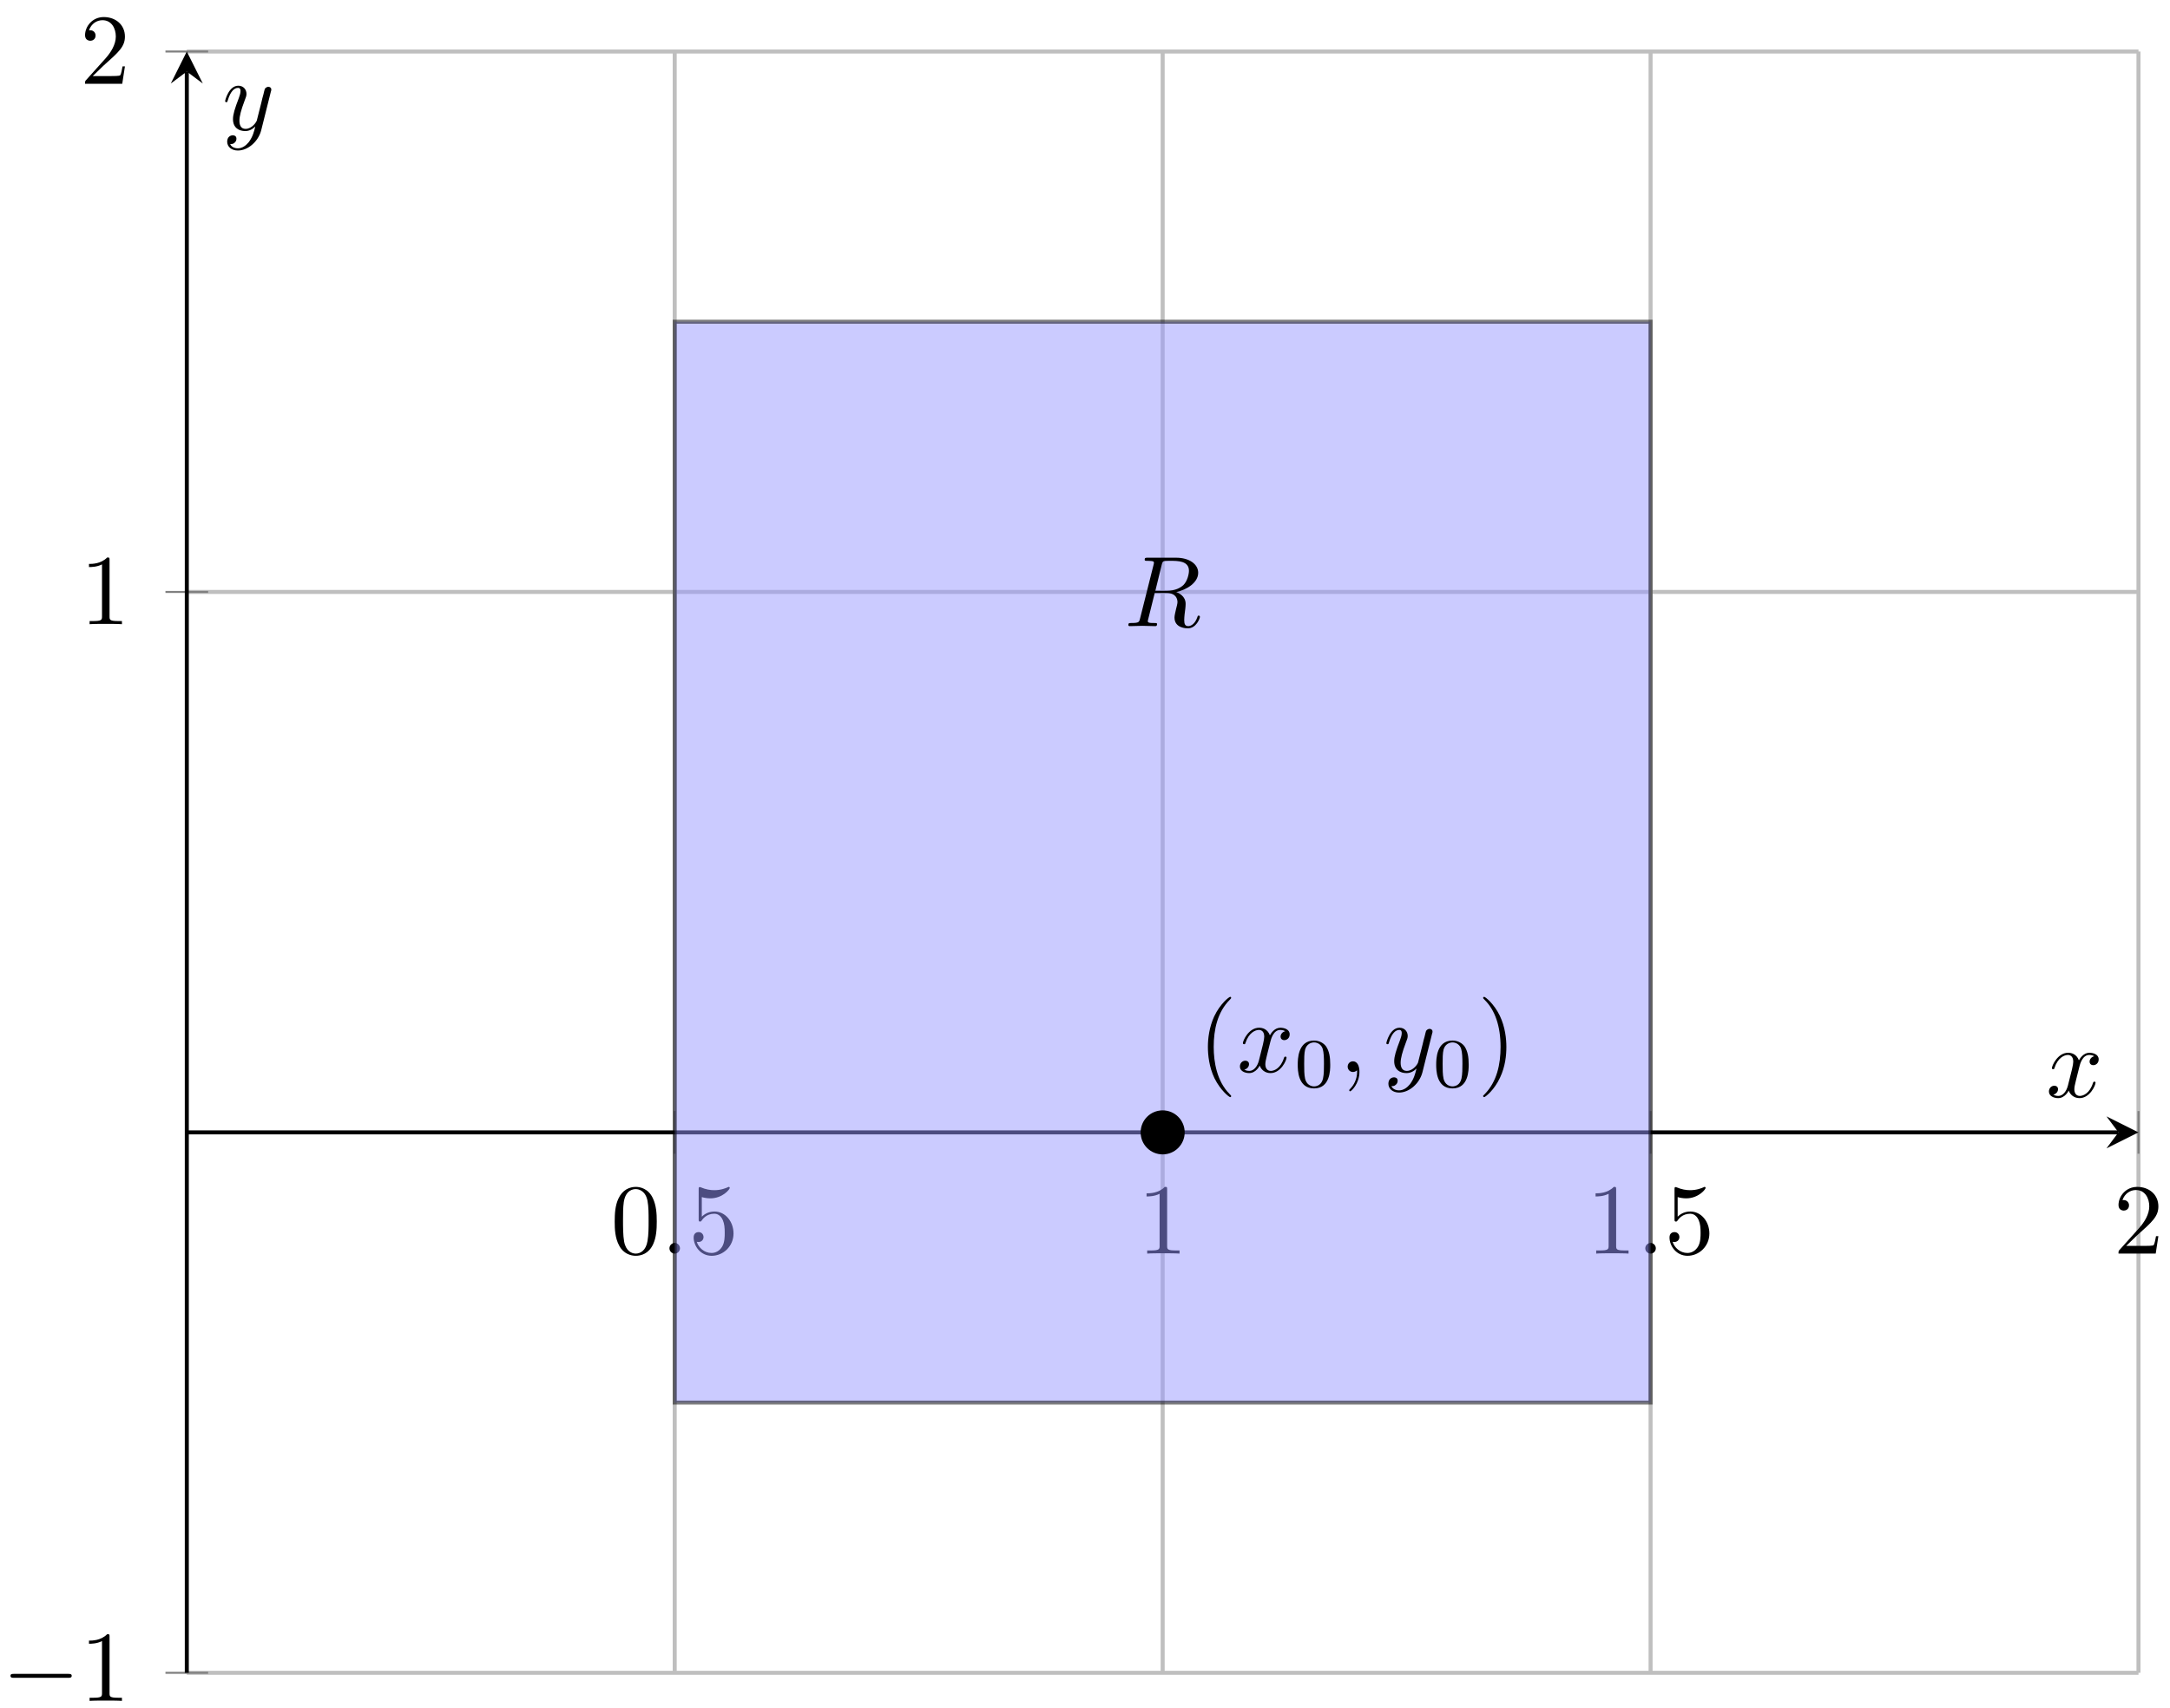
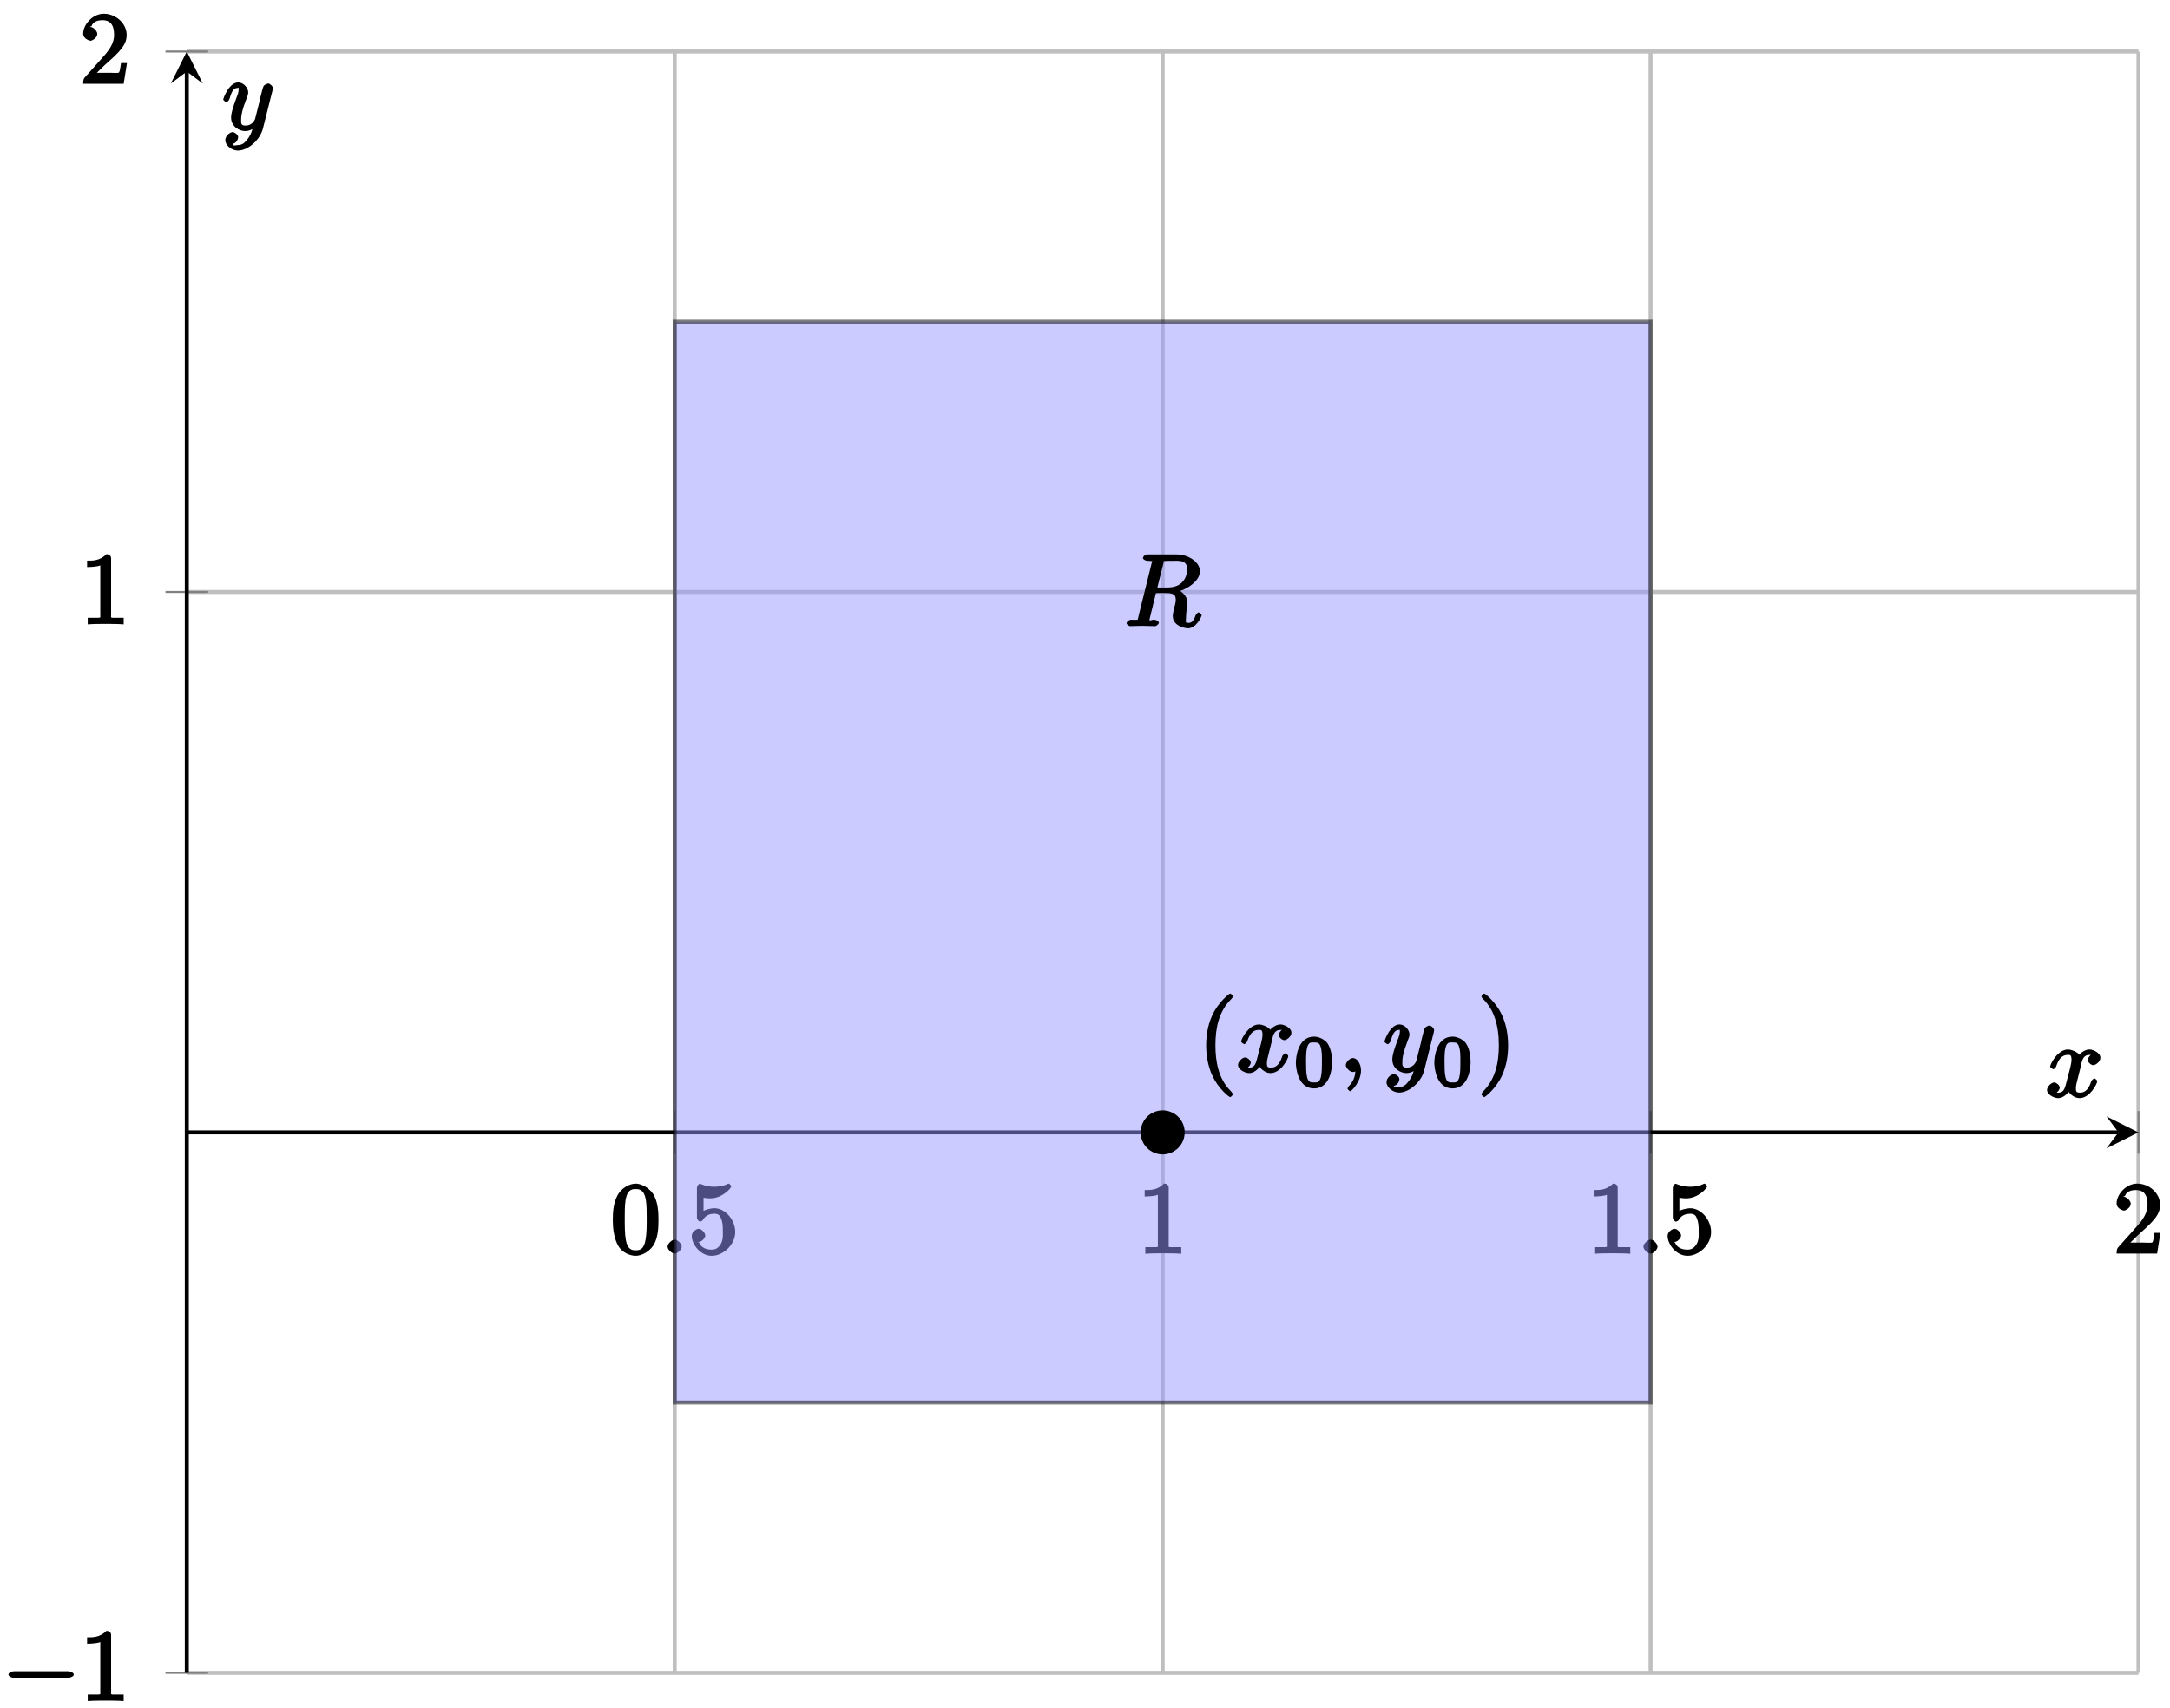
<svg xmlns="http://www.w3.org/2000/svg" xmlns:xlink="http://www.w3.org/1999/xlink" width="216pt" height="170pt" viewBox="0 0 216 170" version="1.1">
  <defs>
    <g>
      <symbol overflow="visible" id="glyph0-0">
        <path style="stroke:none;" d="" />
      </symbol>
      <symbol overflow="visible" id="glyph0-1">
-         <path style="stroke:none;" d="M 4.578 -3.188 C 4.578 -3.984 4.531 -4.781 4.188 -5.516 C 3.734 -6.484 2.906 -6.641 2.5 -6.641 C 1.891 -6.641 1.172 -6.375 0.75 -5.453 C 0.438 -4.766 0.391 -3.984 0.391 -3.188 C 0.391 -2.438 0.422 -1.547 0.844 -0.781 C 1.266 0.016 2 0.219 2.484 0.219 C 3.016 0.219 3.781 0.016 4.219 -0.938 C 4.531 -1.625 4.578 -2.406 4.578 -3.188 Z M 2.484 0 C 2.094 0 1.5 -0.25 1.328 -1.203 C 1.219 -1.797 1.219 -2.719 1.219 -3.312 C 1.219 -3.953 1.219 -4.609 1.297 -5.141 C 1.484 -6.328 2.234 -6.422 2.484 -6.422 C 2.812 -6.422 3.469 -6.234 3.656 -5.25 C 3.766 -4.688 3.766 -3.938 3.766 -3.312 C 3.766 -2.562 3.766 -1.891 3.656 -1.25 C 3.5 -0.297 2.938 0 2.484 0 Z M 2.484 0 " />
+         <path style="stroke:none;" d="M 4.75 -3.344 C 4.75 -4.141 4.703 -4.938 4.359 -5.688 C 3.891 -6.641 2.906 -6.969 2.5 -6.969 C 1.891 -6.969 0.984 -6.547 0.578 -5.609 C 0.266 -4.922 0.203 -4.141 0.203 -3.344 C 0.203 -2.609 0.297 -1.594 0.703 -0.844 C 1.141 -0.031 2 0.219 2.484 0.219 C 3.016 0.219 3.953 -0.156 4.391 -1.094 C 4.703 -1.781 4.75 -2.562 4.75 -3.344 Z M 2.484 -0.328 C 2.094 -0.328 1.672 -0.406 1.5 -1.359 C 1.391 -1.969 1.391 -2.875 1.391 -3.469 C 1.391 -4.109 1.391 -4.766 1.469 -5.297 C 1.656 -6.484 2.234 -6.422 2.484 -6.422 C 2.812 -6.422 3.297 -6.406 3.484 -5.406 C 3.578 -4.859 3.578 -4.094 3.578 -3.469 C 3.578 -2.719 3.578 -2.047 3.469 -1.406 C 3.312 -0.453 2.938 -0.328 2.484 -0.328 Z M 2.484 -0.328 " />
      </symbol>
      <symbol overflow="visible" id="glyph0-2">
-         <path style="stroke:none;" d="M 4.469 -2 C 4.469 -3.188 3.656 -4.188 2.578 -4.188 C 2.109 -4.188 1.672 -4.031 1.312 -3.672 L 1.312 -5.625 C 1.516 -5.562 1.844 -5.5 2.156 -5.5 C 3.391 -5.5 4.094 -6.406 4.094 -6.531 C 4.094 -6.594 4.062 -6.641 3.984 -6.641 C 3.984 -6.641 3.953 -6.641 3.906 -6.609 C 3.703 -6.516 3.219 -6.312 2.547 -6.312 C 2.156 -6.312 1.688 -6.391 1.219 -6.594 C 1.141 -6.625 1.125 -6.625 1.109 -6.625 C 1 -6.625 1 -6.547 1 -6.391 L 1 -3.438 C 1 -3.266 1 -3.188 1.141 -3.188 C 1.219 -3.188 1.234 -3.203 1.281 -3.266 C 1.391 -3.422 1.75 -3.969 2.562 -3.969 C 3.078 -3.969 3.328 -3.516 3.406 -3.328 C 3.562 -2.953 3.594 -2.578 3.594 -2.078 C 3.594 -1.719 3.594 -1.125 3.344 -0.703 C 3.109 -0.312 2.734 -0.062 2.281 -0.062 C 1.562 -0.062 0.984 -0.594 0.812 -1.172 C 0.844 -1.172 0.875 -1.156 0.984 -1.156 C 1.312 -1.156 1.484 -1.406 1.484 -1.641 C 1.484 -1.891 1.312 -2.141 0.984 -2.141 C 0.844 -2.141 0.5 -2.062 0.5 -1.609 C 0.5 -0.75 1.188 0.219 2.297 0.219 C 3.453 0.219 4.469 -0.734 4.469 -2 Z M 4.469 -2 " />
+         <path style="stroke:none;" d="M 4.641 -2.156 C 4.641 -3.344 3.656 -4.516 2.578 -4.516 C 2.109 -4.516 1.547 -4.312 1.484 -4.25 L 1.484 -5.562 C 1.516 -5.562 1.844 -5.5 2.156 -5.5 C 3.391 -5.5 4.25 -6.562 4.25 -6.688 C 4.25 -6.75 4.062 -6.969 3.984 -6.969 C 3.984 -6.969 3.828 -6.922 3.75 -6.875 C 3.703 -6.844 3.219 -6.656 2.547 -6.656 C 2.156 -6.656 1.688 -6.719 1.219 -6.922 C 1.141 -6.953 1.125 -6.953 1.109 -6.953 C 1 -6.953 0.828 -6.703 0.828 -6.547 L 0.828 -3.594 C 0.828 -3.422 1 -3.188 1.141 -3.188 C 1.219 -3.188 1.359 -3.266 1.391 -3.312 C 1.5 -3.484 1.75 -3.969 2.562 -3.969 C 3.078 -3.969 3.156 -3.672 3.234 -3.484 C 3.391 -3.125 3.406 -2.734 3.406 -2.234 C 3.406 -1.891 3.453 -1.406 3.219 -0.984 C 2.984 -0.594 2.734 -0.391 2.281 -0.391 C 1.562 -0.391 1.156 -0.75 1.062 -1.094 C 0.844 -1.172 0.875 -1.156 0.984 -1.156 C 1.312 -1.156 1.656 -1.562 1.656 -1.797 C 1.656 -2.047 1.312 -2.469 0.984 -2.469 C 0.844 -2.469 0.312 -2.219 0.312 -1.766 C 0.312 -0.906 1.188 0.219 2.297 0.219 C 3.453 0.219 4.641 -0.891 4.641 -2.156 Z M 4.641 -2.156 " />
      </symbol>
      <symbol overflow="visible" id="glyph0-3">
-         <path style="stroke:none;" d="M 2.938 -6.375 C 2.938 -6.625 2.938 -6.641 2.703 -6.641 C 2.078 -6 1.203 -6 0.891 -6 L 0.891 -5.688 C 1.094 -5.688 1.672 -5.688 2.188 -5.953 L 2.188 -0.781 C 2.188 -0.422 2.156 -0.312 1.266 -0.312 L 0.953 -0.312 L 0.953 0 C 1.297 -0.031 2.156 -0.031 2.562 -0.031 C 2.953 -0.031 3.828 -0.031 4.172 0 L 4.172 -0.312 L 3.859 -0.312 C 2.953 -0.312 2.938 -0.422 2.938 -0.781 Z M 2.938 -6.375 " />
+         <path style="stroke:none;" d="M 3.094 -6.547 C 3.094 -6.781 2.938 -6.969 2.625 -6.969 C 1.953 -6.281 1.203 -6.328 0.703 -6.328 L 0.703 -5.688 C 1.094 -5.688 1.797 -5.734 2.016 -5.859 L 2.016 -0.953 C 2.016 -0.594 2.156 -0.641 1.266 -0.641 L 0.766 -0.641 L 0.766 0.016 C 1.297 -0.031 2.156 -0.031 2.562 -0.031 C 2.953 -0.031 3.828 -0.031 4.344 0.016 L 4.344 -0.641 L 3.859 -0.641 C 2.953 -0.641 3.094 -0.578 3.094 -0.953 Z M 3.094 -6.547 " />
      </symbol>
      <symbol overflow="visible" id="glyph0-4">
-         <path style="stroke:none;" d="M 1.266 -0.766 L 2.328 -1.797 C 3.875 -3.172 4.469 -3.703 4.469 -4.703 C 4.469 -5.844 3.578 -6.641 2.359 -6.641 C 1.234 -6.641 0.5 -5.719 0.5 -4.828 C 0.5 -4.281 1 -4.281 1.031 -4.281 C 1.203 -4.281 1.547 -4.391 1.547 -4.812 C 1.547 -5.062 1.359 -5.328 1.016 -5.328 C 0.938 -5.328 0.922 -5.328 0.891 -5.312 C 1.109 -5.969 1.656 -6.328 2.234 -6.328 C 3.141 -6.328 3.562 -5.516 3.562 -4.703 C 3.562 -3.906 3.078 -3.125 2.516 -2.5 L 0.609 -0.375 C 0.5 -0.266 0.5 -0.234 0.5 0 L 4.203 0 L 4.469 -1.734 L 4.234 -1.734 C 4.172 -1.438 4.109 -1 4 -0.844 C 3.938 -0.766 3.281 -0.766 3.062 -0.766 Z M 1.266 -0.766 " />
+         <path style="stroke:none;" d="M 1.391 -0.812 L 2.438 -1.844 C 4 -3.219 4.641 -3.875 4.641 -4.859 C 4.641 -6 3.578 -6.969 2.359 -6.969 C 1.234 -6.969 0.312 -5.875 0.312 -5 C 0.312 -4.438 1 -4.281 1.031 -4.281 C 1.203 -4.281 1.719 -4.562 1.719 -4.969 C 1.719 -5.219 1.359 -5.656 1.016 -5.656 C 0.938 -5.656 0.922 -5.656 1.141 -5.734 C 1.281 -6.125 1.656 -6.328 2.234 -6.328 C 3.141 -6.328 3.391 -5.688 3.391 -4.859 C 3.391 -4.062 2.938 -3.406 2.391 -2.781 L 0.484 -0.641 C 0.375 -0.531 0.312 -0.406 0.312 0 L 4.344 0 L 4.672 -2.062 L 4.078 -2.062 C 4 -1.594 3.984 -1.281 3.875 -1.125 C 3.812 -1.047 3.281 -1.094 3.062 -1.094 L 1.266 -1.094 Z M 1.391 -0.812 " />
      </symbol>
      <symbol overflow="visible" id="glyph0-5">
-         <path style="stroke:none;" d="M 3.297 2.391 C 3.297 2.359 3.297 2.344 3.125 2.172 C 1.891 0.922 1.562 -0.969 1.562 -2.5 C 1.562 -4.234 1.938 -5.969 3.172 -7.203 C 3.297 -7.328 3.297 -7.344 3.297 -7.375 C 3.297 -7.453 3.266 -7.484 3.203 -7.484 C 3.094 -7.484 2.203 -6.797 1.609 -5.531 C 1.109 -4.438 0.984 -3.328 0.984 -2.5 C 0.984 -1.719 1.094 -0.516 1.641 0.625 C 2.25 1.844 3.094 2.5 3.203 2.5 C 3.266 2.5 3.297 2.469 3.297 2.391 Z M 3.297 2.391 " />
+         <path style="stroke:none;" d="M 3.469 2.234 C 3.469 2.203 3.422 2.062 3.25 1.891 C 2 0.641 1.734 -1.125 1.734 -2.656 C 1.734 -4.391 2.062 -6.016 3.297 -7.25 C 3.422 -7.375 3.469 -7.5 3.469 -7.531 C 3.469 -7.609 3.266 -7.812 3.203 -7.812 C 3.094 -7.812 2.031 -6.953 1.438 -5.688 C 0.922 -4.594 0.812 -3.484 0.812 -2.656 C 0.812 -1.875 0.922 -0.672 1.469 0.453 C 2.062 1.688 3.094 2.5 3.203 2.5 C 3.266 2.5 3.469 2.297 3.469 2.234 Z M 3.469 2.234 " />
      </symbol>
      <symbol overflow="visible" id="glyph0-6">
-         <path style="stroke:none;" d="M 2.875 -2.5 C 2.875 -3.266 2.766 -4.469 2.219 -5.609 C 1.625 -6.828 0.766 -7.484 0.672 -7.484 C 0.609 -7.484 0.562 -7.438 0.562 -7.375 C 0.562 -7.344 0.562 -7.328 0.75 -7.141 C 1.734 -6.156 2.297 -4.578 2.297 -2.5 C 2.297 -0.781 1.938 0.969 0.703 2.219 C 0.562 2.344 0.562 2.359 0.562 2.391 C 0.562 2.453 0.609 2.5 0.672 2.5 C 0.766 2.5 1.672 1.812 2.25 0.547 C 2.766 -0.547 2.875 -1.656 2.875 -2.5 Z M 2.875 -2.5 " />
+         <path style="stroke:none;" d="M 3.047 -2.656 C 3.047 -3.422 2.938 -4.641 2.391 -5.766 C 1.797 -6.984 0.766 -7.812 0.672 -7.812 C 0.609 -7.812 0.391 -7.594 0.391 -7.531 C 0.391 -7.5 0.438 -7.375 0.625 -7.203 C 1.609 -6.203 2.125 -4.734 2.125 -2.656 C 2.125 -0.953 1.797 0.688 0.562 1.938 C 0.438 2.062 0.391 2.203 0.391 2.234 C 0.391 2.297 0.609 2.5 0.672 2.5 C 0.766 2.5 1.828 1.656 2.422 0.391 C 2.938 -0.703 3.047 -1.812 3.047 -2.656 Z M 3.047 -2.656 " />
      </symbol>
      <symbol overflow="visible" id="glyph1-0">
        <path style="stroke:none;" d="" />
      </symbol>
      <symbol overflow="visible" id="glyph1-1">
-         <path style="stroke:none;" d="M 1.906 -0.531 C 1.906 -0.812 1.672 -1.062 1.391 -1.062 C 1.094 -1.062 0.859 -0.812 0.859 -0.531 C 0.859 -0.234 1.094 0 1.391 0 C 1.672 0 1.906 -0.234 1.906 -0.531 Z M 1.906 -0.531 " />
+         <path style="stroke:none;" d="M 2.078 -0.688 C 2.078 -0.984 1.672 -1.391 1.391 -1.391 C 1.094 -1.391 0.672 -0.984 0.672 -0.688 C 0.672 -0.406 1.094 0 1.391 0 C 1.672 0 2.078 -0.406 2.078 -0.688 Z M 2.078 -0.688 " />
      </symbol>
      <symbol overflow="visible" id="glyph1-2">
-         <path style="stroke:none;" d="M 3.734 -6.125 C 3.797 -6.359 3.828 -6.453 4.016 -6.484 C 4.109 -6.5 4.422 -6.5 4.625 -6.5 C 5.328 -6.5 6.438 -6.5 6.438 -5.516 C 6.438 -5.172 6.281 -4.484 5.891 -4.094 C 5.625 -3.844 5.109 -3.516 4.203 -3.516 L 3.094 -3.516 Z M 5.172 -3.391 C 6.188 -3.609 7.359 -4.312 7.359 -5.312 C 7.359 -6.172 6.469 -6.812 5.156 -6.812 L 2.328 -6.812 C 2.125 -6.812 2.031 -6.812 2.031 -6.609 C 2.031 -6.5 2.125 -6.5 2.312 -6.5 C 2.328 -6.5 2.516 -6.5 2.688 -6.484 C 2.875 -6.453 2.953 -6.453 2.953 -6.312 C 2.953 -6.281 2.953 -6.25 2.922 -6.125 L 1.578 -0.781 C 1.484 -0.391 1.469 -0.312 0.672 -0.312 C 0.5 -0.312 0.406 -0.312 0.406 -0.109 C 0.406 0 0.531 0 0.547 0 C 0.828 0 1.531 -0.031 1.797 -0.031 C 2.078 -0.031 2.797 0 3.078 0 C 3.156 0 3.266 0 3.266 -0.203 C 3.266 -0.312 3.188 -0.312 2.984 -0.312 C 2.625 -0.312 2.344 -0.312 2.344 -0.484 C 2.344 -0.547 2.359 -0.594 2.375 -0.656 L 3.031 -3.297 L 4.219 -3.297 C 5.125 -3.297 5.297 -2.734 5.297 -2.391 C 5.297 -2.25 5.219 -1.938 5.156 -1.703 C 5.094 -1.422 5 -1.062 5 -0.859 C 5 0.219 6.203 0.219 6.328 0.219 C 7.172 0.219 7.531 -0.781 7.531 -0.922 C 7.531 -1.047 7.422 -1.047 7.406 -1.047 C 7.312 -1.047 7.297 -0.984 7.281 -0.906 C 7.031 -0.172 6.594 0 6.375 0 C 6.047 0 5.969 -0.219 5.969 -0.609 C 5.969 -0.922 6.031 -1.422 6.078 -1.75 C 6.094 -1.891 6.109 -2.078 6.109 -2.219 C 6.109 -2.984 5.438 -3.297 5.172 -3.391 Z M 5.172 -3.391 " />
+         <path style="stroke:none;" d="M 3.906 -6.281 C 3.969 -6.516 3.828 -6.453 4.016 -6.484 C 4.109 -6.5 4.422 -6.5 4.625 -6.5 C 5.328 -6.5 6.266 -6.656 6.266 -5.672 C 6.266 -5.328 6.156 -4.766 5.766 -4.375 C 5.5 -4.109 5.109 -3.844 4.203 -3.844 L 3.297 -3.844 Z M 5.172 -3.391 C 6.188 -3.609 7.531 -4.469 7.531 -5.469 C 7.531 -6.328 6.469 -7.141 5.156 -7.141 L 2.328 -7.141 C 2.125 -7.141 1.859 -6.969 1.859 -6.766 C 1.859 -6.656 2.125 -6.5 2.312 -6.5 C 2.328 -6.5 2.516 -6.5 2.688 -6.484 C 2.875 -6.453 2.781 -6.609 2.781 -6.484 C 2.781 -6.438 2.766 -6.406 2.734 -6.297 L 1.406 -0.938 C 1.312 -0.547 1.469 -0.641 0.672 -0.641 C 0.5 -0.641 0.234 -0.469 0.234 -0.266 C 0.234 -0.156 0.531 0 0.547 0 C 0.828 0 1.531 -0.031 1.797 -0.031 C 2.078 -0.031 2.797 0 3.078 0 C 3.156 0 3.438 -0.156 3.438 -0.359 C 3.438 -0.469 3.188 -0.641 2.984 -0.641 C 2.625 -0.641 2.516 -0.469 2.516 -0.641 C 2.516 -0.703 2.531 -0.75 2.547 -0.812 L 3.156 -3.297 L 4.219 -3.297 C 5.125 -3.297 5.125 -2.906 5.125 -2.547 C 5.125 -2.406 5.047 -2.094 4.984 -1.859 C 4.922 -1.578 4.828 -1.219 4.828 -1.016 C 4.828 0.062 6.203 0.219 6.328 0.219 C 7.172 0.219 7.703 -0.953 7.703 -1.094 C 7.703 -1.203 7.422 -1.375 7.406 -1.375 C 7.312 -1.375 7.125 -1.141 7.094 -1.062 C 6.844 -0.328 6.594 -0.328 6.375 -0.328 C 6.047 -0.328 6.141 -0.375 6.141 -0.766 C 6.141 -1.078 6.203 -1.578 6.234 -1.906 C 6.266 -2.047 6.281 -2.234 6.281 -2.375 C 6.281 -3.141 5.438 -3.625 5.172 -3.719 Z M 5.172 -3.391 " />
      </symbol>
      <symbol overflow="visible" id="glyph1-3">
-         <path style="stroke:none;" d="M 3.328 -3.016 C 3.391 -3.266 3.625 -4.188 4.312 -4.188 C 4.359 -4.188 4.609 -4.188 4.812 -4.062 C 4.531 -4 4.344 -3.766 4.344 -3.516 C 4.344 -3.359 4.453 -3.172 4.719 -3.172 C 4.938 -3.172 5.25 -3.344 5.25 -3.75 C 5.25 -4.266 4.672 -4.406 4.328 -4.406 C 3.75 -4.406 3.406 -3.875 3.281 -3.656 C 3.031 -4.312 2.5 -4.406 2.203 -4.406 C 1.172 -4.406 0.594 -3.125 0.594 -2.875 C 0.594 -2.766 0.703 -2.766 0.719 -2.766 C 0.797 -2.766 0.828 -2.797 0.844 -2.875 C 1.188 -3.938 1.844 -4.188 2.188 -4.188 C 2.375 -4.188 2.719 -4.094 2.719 -3.516 C 2.719 -3.203 2.547 -2.547 2.188 -1.141 C 2.031 -0.531 1.672 -0.109 1.234 -0.109 C 1.172 -0.109 0.953 -0.109 0.734 -0.234 C 0.984 -0.297 1.203 -0.5 1.203 -0.781 C 1.203 -1.047 0.984 -1.125 0.844 -1.125 C 0.531 -1.125 0.297 -0.875 0.297 -0.547 C 0.297 -0.094 0.781 0.109 1.219 0.109 C 1.891 0.109 2.25 -0.594 2.266 -0.641 C 2.391 -0.281 2.75 0.109 3.344 0.109 C 4.375 0.109 4.938 -1.172 4.938 -1.422 C 4.938 -1.531 4.859 -1.531 4.828 -1.531 C 4.734 -1.531 4.719 -1.484 4.688 -1.422 C 4.359 -0.344 3.688 -0.109 3.375 -0.109 C 2.984 -0.109 2.828 -0.422 2.828 -0.766 C 2.828 -0.984 2.875 -1.203 2.984 -1.641 Z M 3.328 -3.016 " />
+         <path style="stroke:none;" d="M 3.5 -3.172 C 3.562 -3.422 3.625 -4.188 4.312 -4.188 C 4.359 -4.188 4.469 -4.234 4.688 -4.109 L 4.812 -4.391 C 4.531 -4.344 4.156 -3.922 4.156 -3.672 C 4.156 -3.516 4.453 -3.172 4.719 -3.172 C 4.938 -3.172 5.422 -3.516 5.422 -3.906 C 5.422 -4.422 4.672 -4.734 4.328 -4.734 C 3.75 -4.734 3.266 -4.156 3.297 -4.203 C 3.203 -4.469 2.5 -4.734 2.203 -4.734 C 1.172 -4.734 0.422 -3.281 0.422 -3.031 C 0.422 -2.938 0.703 -2.766 0.719 -2.766 C 0.797 -2.766 1 -2.953 1.016 -3.047 C 1.359 -4.094 1.844 -4.188 2.188 -4.188 C 2.375 -4.188 2.547 -4.25 2.547 -3.672 C 2.547 -3.375 2.375 -2.703 2 -1.312 C 1.844 -0.688 1.672 -0.438 1.234 -0.438 C 1.172 -0.438 1.062 -0.391 0.859 -0.516 L 0.734 -0.234 C 0.984 -0.297 1.375 -0.656 1.375 -0.938 C 1.375 -1.203 0.984 -1.453 0.844 -1.453 C 0.531 -1.453 0.109 -1.031 0.109 -0.703 C 0.109 -0.25 0.781 0.109 1.219 0.109 C 1.891 0.109 2.359 -0.641 2.391 -0.703 L 2.094 -0.812 C 2.219 -0.438 2.75 0.109 3.344 0.109 C 4.375 0.109 5.109 -1.328 5.109 -1.578 C 5.109 -1.688 4.859 -1.859 4.828 -1.859 C 4.734 -1.859 4.531 -1.641 4.516 -1.578 C 4.188 -0.516 3.688 -0.438 3.375 -0.438 C 2.984 -0.438 2.984 -0.594 2.984 -0.922 C 2.984 -1.141 3.047 -1.359 3.156 -1.797 Z M 3.5 -3.172 " />
      </symbol>
      <symbol overflow="visible" id="glyph1-4">
-         <path style="stroke:none;" d="M 2.031 -0.016 C 2.031 -0.672 1.781 -1.062 1.391 -1.062 C 1.062 -1.062 0.859 -0.812 0.859 -0.531 C 0.859 -0.266 1.062 0 1.391 0 C 1.5 0 1.641 -0.047 1.734 -0.125 C 1.766 -0.156 1.781 -0.156 1.781 -0.156 C 1.797 -0.156 1.797 -0.156 1.797 -0.016 C 1.797 0.734 1.453 1.328 1.125 1.656 C 1.016 1.766 1.016 1.781 1.016 1.812 C 1.016 1.891 1.062 1.922 1.109 1.922 C 1.219 1.922 2.031 1.156 2.031 -0.016 Z M 2.031 -0.016 " />
+         <path style="stroke:none;" d="M 2.188 -0.172 C 2.188 -0.828 1.781 -1.391 1.391 -1.391 C 1.062 -1.391 0.672 -0.969 0.672 -0.688 C 0.672 -0.422 1.062 0 1.391 0 C 1.5 0 1.75 -0.094 1.859 -0.172 C 1.891 -0.203 1.781 -0.156 1.781 -0.156 C 1.797 -0.156 1.625 -0.312 1.625 -0.172 C 1.625 0.562 1.328 1.047 1 1.375 C 0.891 1.484 0.844 1.625 0.844 1.656 C 0.844 1.719 1.062 1.922 1.109 1.922 C 1.219 1.922 2.188 1 2.188 -0.172 Z M 2.188 -0.172 " />
      </symbol>
      <symbol overflow="visible" id="glyph1-5">
-         <path style="stroke:none;" d="M 4.844 -3.797 C 4.891 -3.938 4.891 -3.953 4.891 -4.031 C 4.891 -4.203 4.75 -4.297 4.594 -4.297 C 4.5 -4.297 4.344 -4.234 4.25 -4.094 C 4.234 -4.031 4.141 -3.734 4.109 -3.547 C 4.031 -3.297 3.969 -3.016 3.906 -2.75 L 3.453 -0.953 C 3.422 -0.812 2.984 -0.109 2.328 -0.109 C 1.828 -0.109 1.719 -0.547 1.719 -0.922 C 1.719 -1.375 1.891 -2 2.219 -2.875 C 2.375 -3.281 2.422 -3.391 2.422 -3.594 C 2.422 -4.031 2.109 -4.406 1.609 -4.406 C 0.656 -4.406 0.297 -2.953 0.297 -2.875 C 0.297 -2.766 0.391 -2.766 0.406 -2.766 C 0.516 -2.766 0.516 -2.797 0.562 -2.953 C 0.844 -3.891 1.234 -4.188 1.578 -4.188 C 1.656 -4.188 1.828 -4.188 1.828 -3.875 C 1.828 -3.625 1.719 -3.359 1.656 -3.172 C 1.25 -2.109 1.078 -1.547 1.078 -1.078 C 1.078 -0.188 1.703 0.109 2.297 0.109 C 2.688 0.109 3.016 -0.062 3.297 -0.344 C 3.172 0.172 3.047 0.672 2.656 1.203 C 2.391 1.531 2.016 1.828 1.562 1.828 C 1.422 1.828 0.969 1.797 0.797 1.406 C 0.953 1.406 1.094 1.406 1.219 1.281 C 1.328 1.203 1.422 1.062 1.422 0.875 C 1.422 0.562 1.156 0.531 1.062 0.531 C 0.828 0.531 0.5 0.688 0.5 1.172 C 0.5 1.672 0.938 2.047 1.562 2.047 C 2.578 2.047 3.609 1.141 3.891 0.016 Z M 4.844 -3.797 " />
+         <path style="stroke:none;" d="M 5.016 -3.953 C 5.047 -4.094 5.047 -4.109 5.047 -4.188 C 5.047 -4.359 4.75 -4.625 4.594 -4.625 C 4.5 -4.625 4.203 -4.516 4.109 -4.344 C 4.047 -4.203 3.969 -3.891 3.922 -3.703 C 3.859 -3.453 3.781 -3.188 3.734 -2.906 L 3.281 -1.109 C 3.234 -0.969 2.984 -0.438 2.328 -0.438 C 1.828 -0.438 1.891 -0.703 1.891 -1.078 C 1.891 -1.531 2.047 -2.156 2.391 -3.031 C 2.547 -3.438 2.594 -3.547 2.594 -3.75 C 2.594 -4.203 2.109 -4.734 1.609 -4.734 C 0.656 -4.734 0.109 -3.125 0.109 -3.031 C 0.109 -2.938 0.391 -2.766 0.406 -2.766 C 0.516 -2.766 0.688 -2.953 0.734 -3.109 C 1 -4.047 1.234 -4.188 1.578 -4.188 C 1.656 -4.188 1.641 -4.344 1.641 -4.031 C 1.641 -3.781 1.547 -3.516 1.469 -3.328 C 1.078 -2.266 0.891 -1.703 0.891 -1.234 C 0.891 -0.344 1.703 0.109 2.297 0.109 C 2.688 0.109 3.141 -0.109 3.422 -0.391 L 3.125 -0.5 C 2.984 0.016 2.922 0.391 2.516 0.922 C 2.266 1.25 2.016 1.5 1.562 1.5 C 1.422 1.5 1.141 1.641 1.031 1.406 C 0.953 1.406 1.203 1.359 1.344 1.234 C 1.453 1.141 1.594 0.906 1.594 0.719 C 1.594 0.406 1.156 0.203 1.062 0.203 C 0.828 0.203 0.312 0.531 0.312 1.016 C 0.312 1.516 0.938 2.047 1.562 2.047 C 2.578 2.047 3.781 0.984 4.062 -0.156 Z M 5.016 -3.953 " />
      </symbol>
      <symbol overflow="visible" id="glyph2-0">
        <path style="stroke:none;" d="" />
      </symbol>
      <symbol overflow="visible" id="glyph2-1">
-         <path style="stroke:none;" d="M 6.562 -2.297 C 6.734 -2.297 6.922 -2.297 6.922 -2.5 C 6.922 -2.688 6.734 -2.688 6.562 -2.688 L 1.172 -2.688 C 1 -2.688 0.828 -2.688 0.828 -2.5 C 0.828 -2.297 1 -2.297 1.172 -2.297 Z M 6.562 -2.297 " />
+         <path style="stroke:none;" d="M 6.562 -2.297 C 6.734 -2.297 7.125 -2.422 7.125 -2.625 C 7.125 -2.828 6.734 -2.953 6.562 -2.953 L 1.172 -2.953 C 1 -2.953 0.625 -2.828 0.625 -2.625 C 0.625 -2.422 1 -2.297 1.172 -2.297 Z M 6.562 -2.297 " />
      </symbol>
      <symbol overflow="visible" id="glyph3-0">
        <path style="stroke:none;" d="" />
      </symbol>
      <symbol overflow="visible" id="glyph3-1">
-         <path style="stroke:none;" d="M 3.594 -2.219 C 3.594 -2.984 3.5 -3.547 3.188 -4.031 C 2.969 -4.344 2.531 -4.625 1.984 -4.625 C 0.359 -4.625 0.359 -2.719 0.359 -2.219 C 0.359 -1.719 0.359 0.141 1.984 0.141 C 3.594 0.141 3.594 -1.719 3.594 -2.219 Z M 1.984 -0.062 C 1.656 -0.062 1.234 -0.25 1.094 -0.812 C 1 -1.219 1 -1.797 1 -2.312 C 1 -2.828 1 -3.359 1.094 -3.734 C 1.25 -4.281 1.688 -4.438 1.984 -4.438 C 2.359 -4.438 2.719 -4.203 2.844 -3.797 C 2.953 -3.422 2.969 -2.922 2.969 -2.312 C 2.969 -1.797 2.969 -1.281 2.875 -0.844 C 2.734 -0.203 2.266 -0.062 1.984 -0.062 Z M 1.984 -0.062 " />
+         <path style="stroke:none;" d="M 3.781 -2.422 C 3.781 -3.188 3.641 -3.875 3.312 -4.359 C 3.094 -4.672 2.531 -5.016 1.984 -5.016 C 0.359 -5.016 0.172 -2.922 0.172 -2.422 C 0.172 -1.922 0.359 0.141 1.984 0.141 C 3.594 0.141 3.781 -1.922 3.781 -2.422 Z M 1.984 -0.453 C 1.656 -0.453 1.422 -0.438 1.281 -1.016 C 1.188 -1.422 1.188 -2 1.188 -2.516 C 1.188 -3.016 1.188 -3.547 1.297 -3.938 C 1.438 -4.484 1.688 -4.438 1.984 -4.438 C 2.359 -4.438 2.516 -4.391 2.641 -4 C 2.766 -3.609 2.766 -3.109 2.766 -2.516 C 2.766 -2 2.766 -1.484 2.672 -1.031 C 2.531 -0.406 2.266 -0.453 1.984 -0.453 Z M 1.984 -0.453 " />
      </symbol>
    </g>
  </defs>
  <g id="surface1">
    <path style="fill:none;stroke-width:0.399;stroke-linecap:butt;stroke-linejoin:miter;stroke:rgb(75%,75%,75%);stroke-opacity:1;stroke-miterlimit:10;" d="M 48.567 0 L 48.567 161.395 M 97.137 0 L 97.137 161.395 M 145.704 0 L 145.704 161.395 M 194.27 0 L 194.27 161.395 " transform="matrix(1,0,0,-1.00005,18.593,166.5317)" />
    <path style="fill:none;stroke-width:0.399;stroke-linecap:butt;stroke-linejoin:miter;stroke:rgb(75%,75%,75%);stroke-opacity:1;stroke-miterlimit:10;" d="M 0.001 0 L 194.27 0 M 0.001 107.597 L 194.27 107.597 M 0.001 161.395 L 194.27 161.395 " transform="matrix(1,0,0,-1.00005,18.593,166.5317)" />
    <path style="fill:none;stroke-width:0.199;stroke-linecap:butt;stroke-linejoin:miter;stroke:rgb(50%,50%,50%);stroke-opacity:1;stroke-miterlimit:10;" d="M 48.567 51.674 L 48.567 55.923 M 97.137 51.674 L 97.137 55.923 M 145.704 51.674 L 145.704 55.923 M 194.27 51.674 L 194.27 55.923 " transform="matrix(1,0,0,-1.00005,18.593,166.5317)" />
    <path style="fill:none;stroke-width:0.199;stroke-linecap:butt;stroke-linejoin:miter;stroke:rgb(50%,50%,50%);stroke-opacity:1;stroke-miterlimit:10;" d="M -2.124 0 L 2.126 0 M -2.124 107.597 L 2.126 107.597 M -2.124 161.395 L 2.126 161.395 " transform="matrix(1,0,0,-1.00005,18.593,166.5317)" />
    <path style="fill:none;stroke-width:0.399;stroke-linecap:butt;stroke-linejoin:miter;stroke:rgb(0%,0%,0%);stroke-opacity:1;stroke-miterlimit:10;" d="M 0.001 53.799 L 192.278 53.799 " transform="matrix(1,0,0,-1.00005,18.593,166.5317)" />
    <path style=" stroke:none;fill-rule:nonzero;fill:rgb(0%,0%,0%);fill-opacity:1;" d="M 212.863 112.73 L 209.676 111.137 L 210.871 112.73 L 209.676 114.324 " />
    <path style="fill:none;stroke-width:0.399;stroke-linecap:butt;stroke-linejoin:miter;stroke:rgb(0%,0%,0%);stroke-opacity:1;stroke-miterlimit:10;" d="M 0.001 0 L 0.001 159.403 " transform="matrix(1,0,0,-1.00005,18.593,166.5317)" />
    <path style=" stroke:none;fill-rule:nonzero;fill:rgb(0%,0%,0%);fill-opacity:1;" d="M 18.594 5.129 L 17 8.316 L 18.594 7.121 L 20.188 8.316 " />
    <g style="fill:rgb(0%,0%,0%);fill-opacity:1;">
      <use xlink:href="#glyph0-1" x="60.796" y="124.798" />
    </g>
    <g style="fill:rgb(0%,0%,0%);fill-opacity:1;">
      <use xlink:href="#glyph1-1" x="65.777" y="124.798" />
    </g>
    <g style="fill:rgb(0%,0%,0%);fill-opacity:1;">
      <use xlink:href="#glyph0-2" x="68.545" y="124.798" />
    </g>
    <g style="fill:rgb(0%,0%,0%);fill-opacity:1;">
      <use xlink:href="#glyph0-3" x="113.238" y="124.798" />
    </g>
    <g style="fill:rgb(0%,0%,0%);fill-opacity:1;">
      <use xlink:href="#glyph0-3" x="157.932" y="124.798" />
    </g>
    <g style="fill:rgb(0%,0%,0%);fill-opacity:1;">
      <use xlink:href="#glyph1-1" x="162.913" y="124.798" />
    </g>
    <g style="fill:rgb(0%,0%,0%);fill-opacity:1;">
      <use xlink:href="#glyph0-2" x="165.681" y="124.798" />
    </g>
    <g style="fill:rgb(0%,0%,0%);fill-opacity:1;">
      <use xlink:href="#glyph0-4" x="210.374" y="124.798" />
    </g>
    <g style="fill:rgb(0%,0%,0%);fill-opacity:1;">
      <use xlink:href="#glyph2-1" x="0.217" y="169.327" />
    </g>
    <g style="fill:rgb(0%,0%,0%);fill-opacity:1;">
      <use xlink:href="#glyph0-3" x="7.966" y="169.327" />
    </g>
    <g style="fill:rgb(0%,0%,0%);fill-opacity:1;">
      <use xlink:href="#glyph0-3" x="7.966" y="62.14" />
    </g>
    <g style="fill:rgb(0%,0%,0%);fill-opacity:1;">
      <use xlink:href="#glyph0-4" x="7.966" y="8.339" />
    </g>
    <path style="fill-rule:nonzero;fill:rgb(59.999%,59.999%,100%);fill-opacity:0.5;stroke-width:0.399;stroke-linecap:butt;stroke-linejoin:miter;stroke:rgb(0%,0%,0%);stroke-opacity:0.5;stroke-miterlimit:10;" d="M 48.567 26.898 L 48.567 134.498 L 145.704 134.498 L 145.704 26.898 Z M 48.567 26.898 " transform="matrix(1,0,0,-1.00005,18.593,166.5317)" />
    <g style="fill:rgb(0%,0%,0%);fill-opacity:1;">
      <use xlink:href="#glyph1-2" x="111.908" y="62.333" />
    </g>
    <g style="fill:rgb(0%,0%,0%);fill-opacity:1;">
      <use xlink:href="#glyph0-5" x="119.249" y="106.72" />
    </g>
    <g style="fill:rgb(0%,0%,0%);fill-opacity:1;">
      <use xlink:href="#glyph1-3" x="123.123" y="106.72" />
    </g>
    <g style="fill:rgb(0%,0%,0%);fill-opacity:1;">
      <use xlink:href="#glyph3-1" x="128.817" y="108.214" />
    </g>
    <g style="fill:rgb(0%,0%,0%);fill-opacity:1;">
      <use xlink:href="#glyph1-4" x="133.287" y="106.72" />
    </g>
    <g style="fill:rgb(0%,0%,0%);fill-opacity:1;">
      <use xlink:href="#glyph1-5" x="137.7" y="106.72" />
    </g>
    <g style="fill:rgb(0%,0%,0%);fill-opacity:1;">
      <use xlink:href="#glyph3-1" x="142.599" y="108.214" />
    </g>
    <g style="fill:rgb(0%,0%,0%);fill-opacity:1;">
      <use xlink:href="#glyph0-6" x="147.068" y="106.72" />
    </g>
    <path style="fill-rule:nonzero;fill:rgb(0%,0%,0%);fill-opacity:1;stroke-width:0.399;stroke-linecap:butt;stroke-linejoin:miter;stroke:rgb(0%,0%,0%);stroke-opacity:1;stroke-miterlimit:10;" d="M 99.13 53.799 C 99.13 54.9 98.235 55.791 97.137 55.791 C 96.036 55.791 95.145 54.9 95.145 53.799 C 95.145 52.697 96.036 51.806 97.137 51.806 C 98.235 51.806 99.13 52.697 99.13 53.799 Z M 99.13 53.799 " transform="matrix(1,0,0,-1.00005,18.593,166.5317)" />
    <g style="fill:rgb(0%,0%,0%);fill-opacity:1;">
      <use xlink:href="#glyph1-3" x="203.651" y="109.211" />
    </g>
    <g style="fill:rgb(0%,0%,0%);fill-opacity:1;">
      <use xlink:href="#glyph1-5" x="22.113" y="12.938" />
    </g>
  </g>
</svg>
